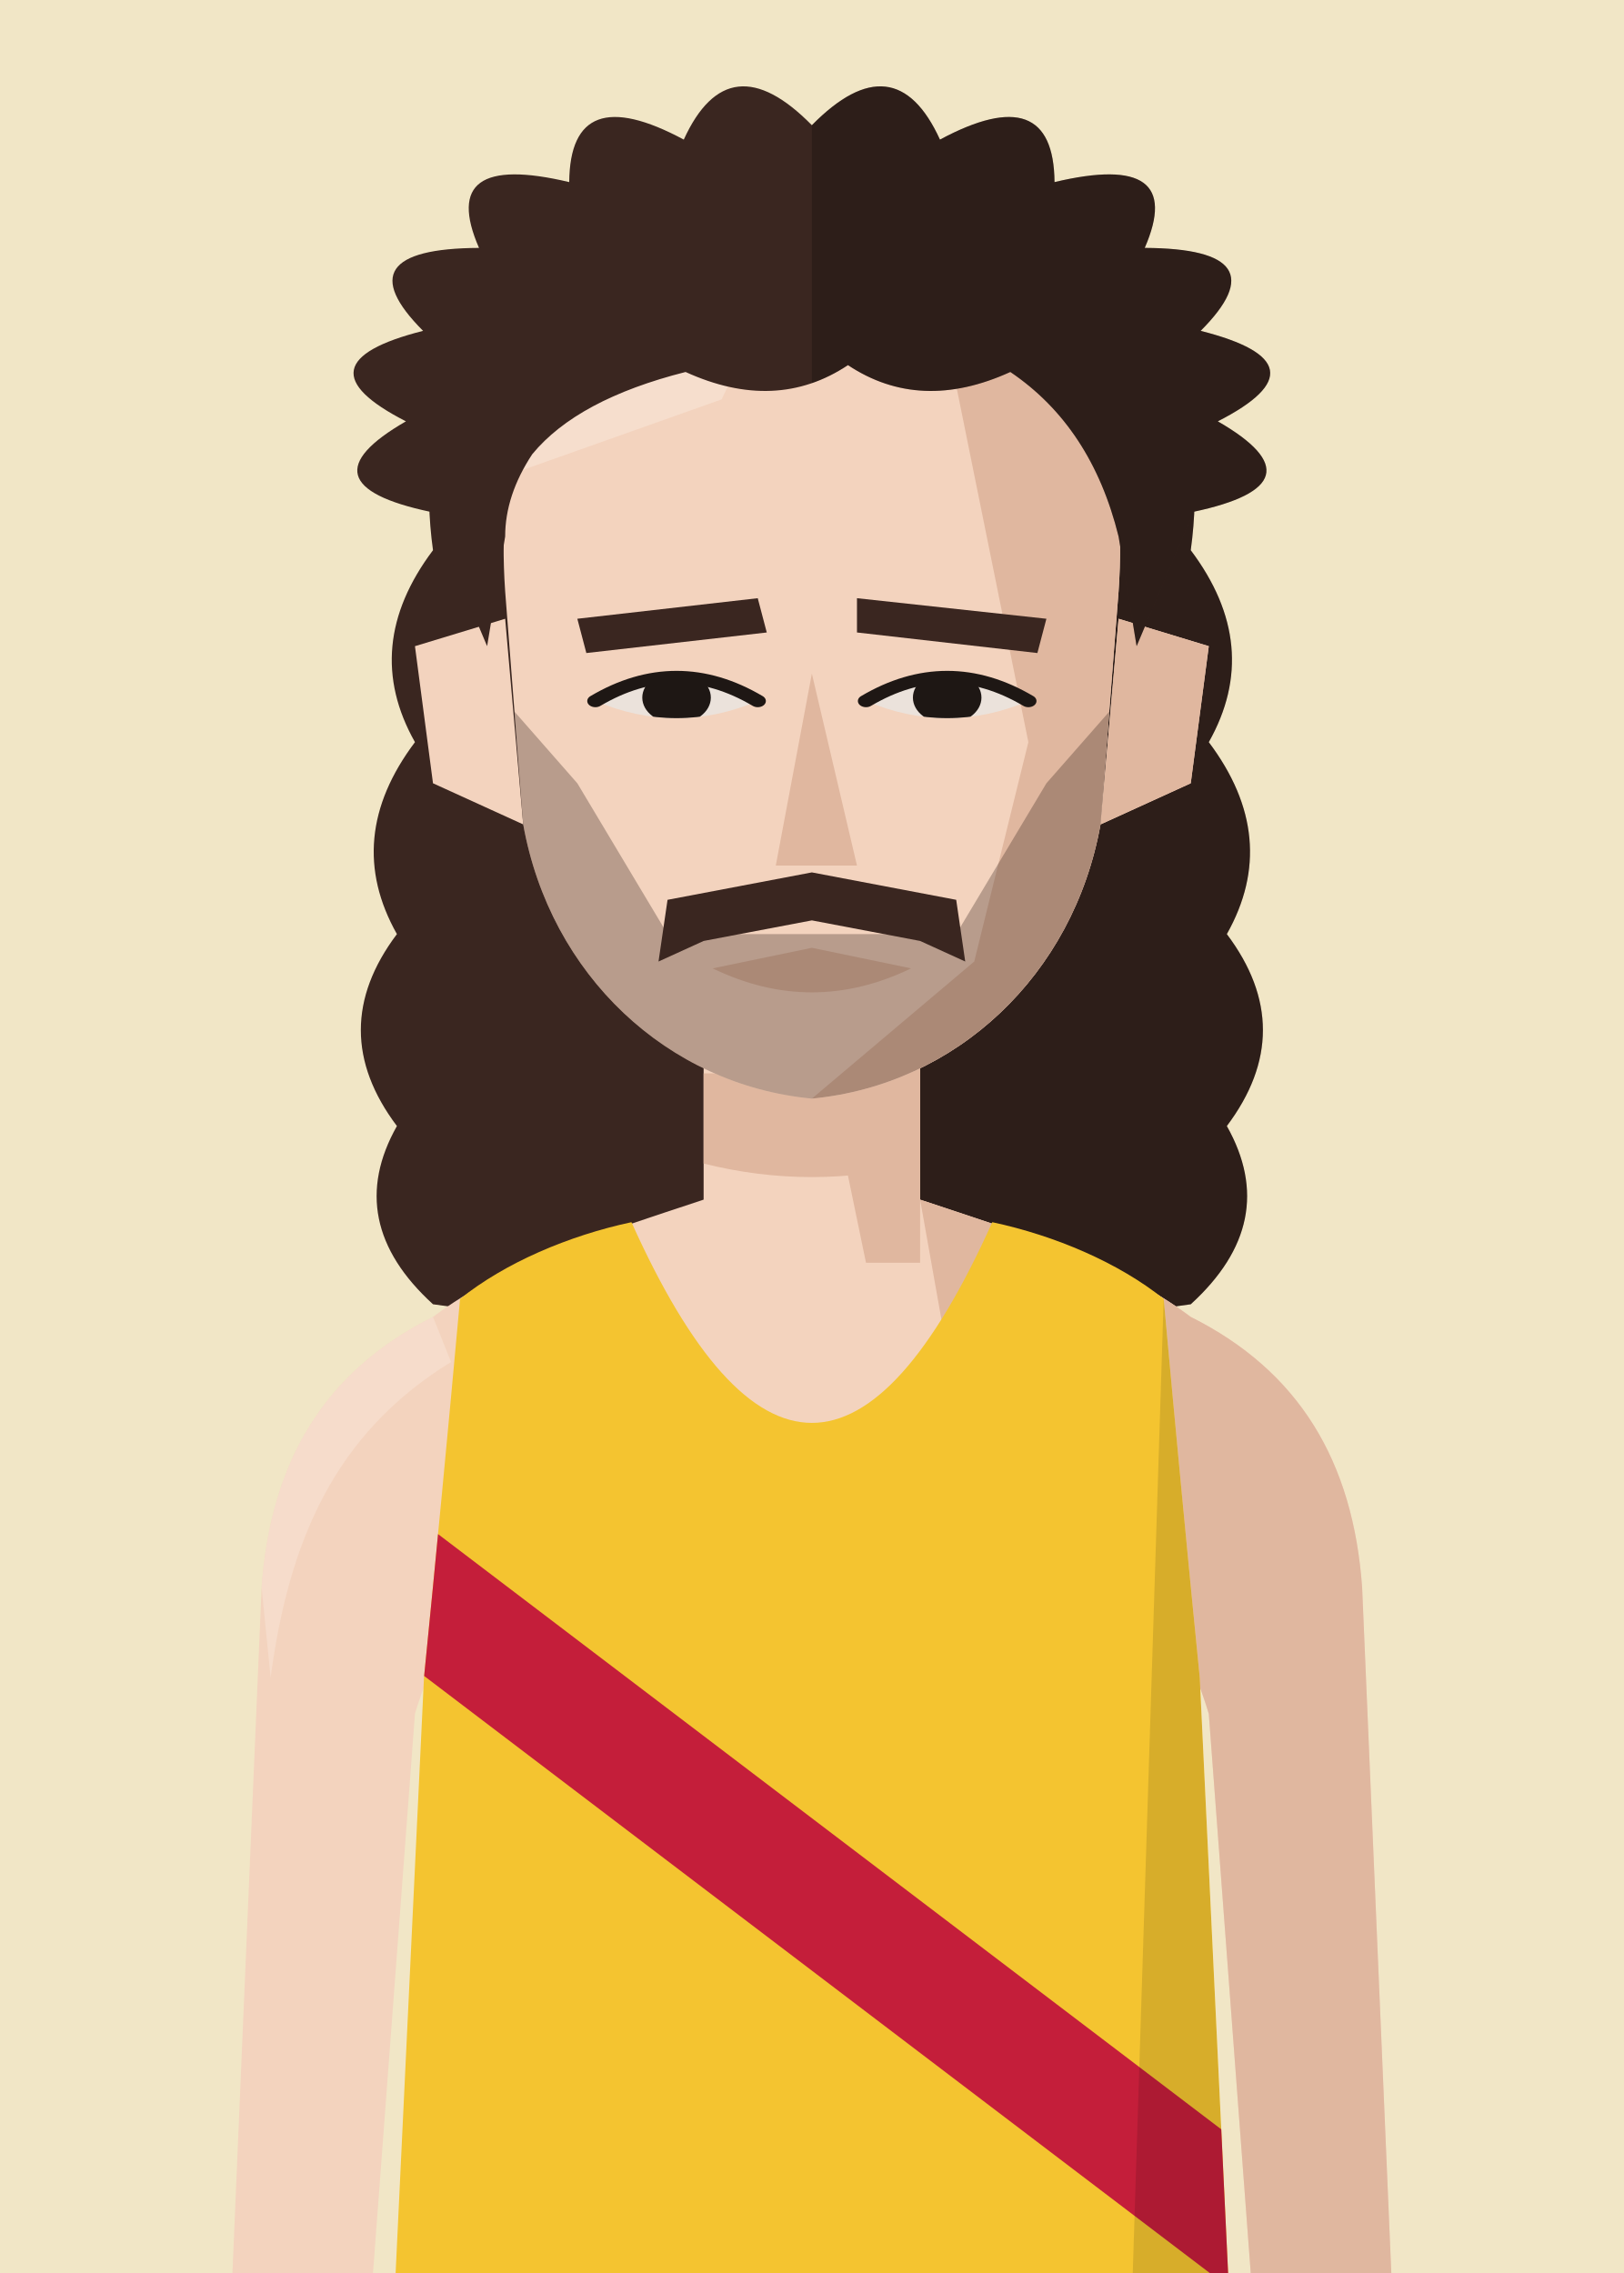
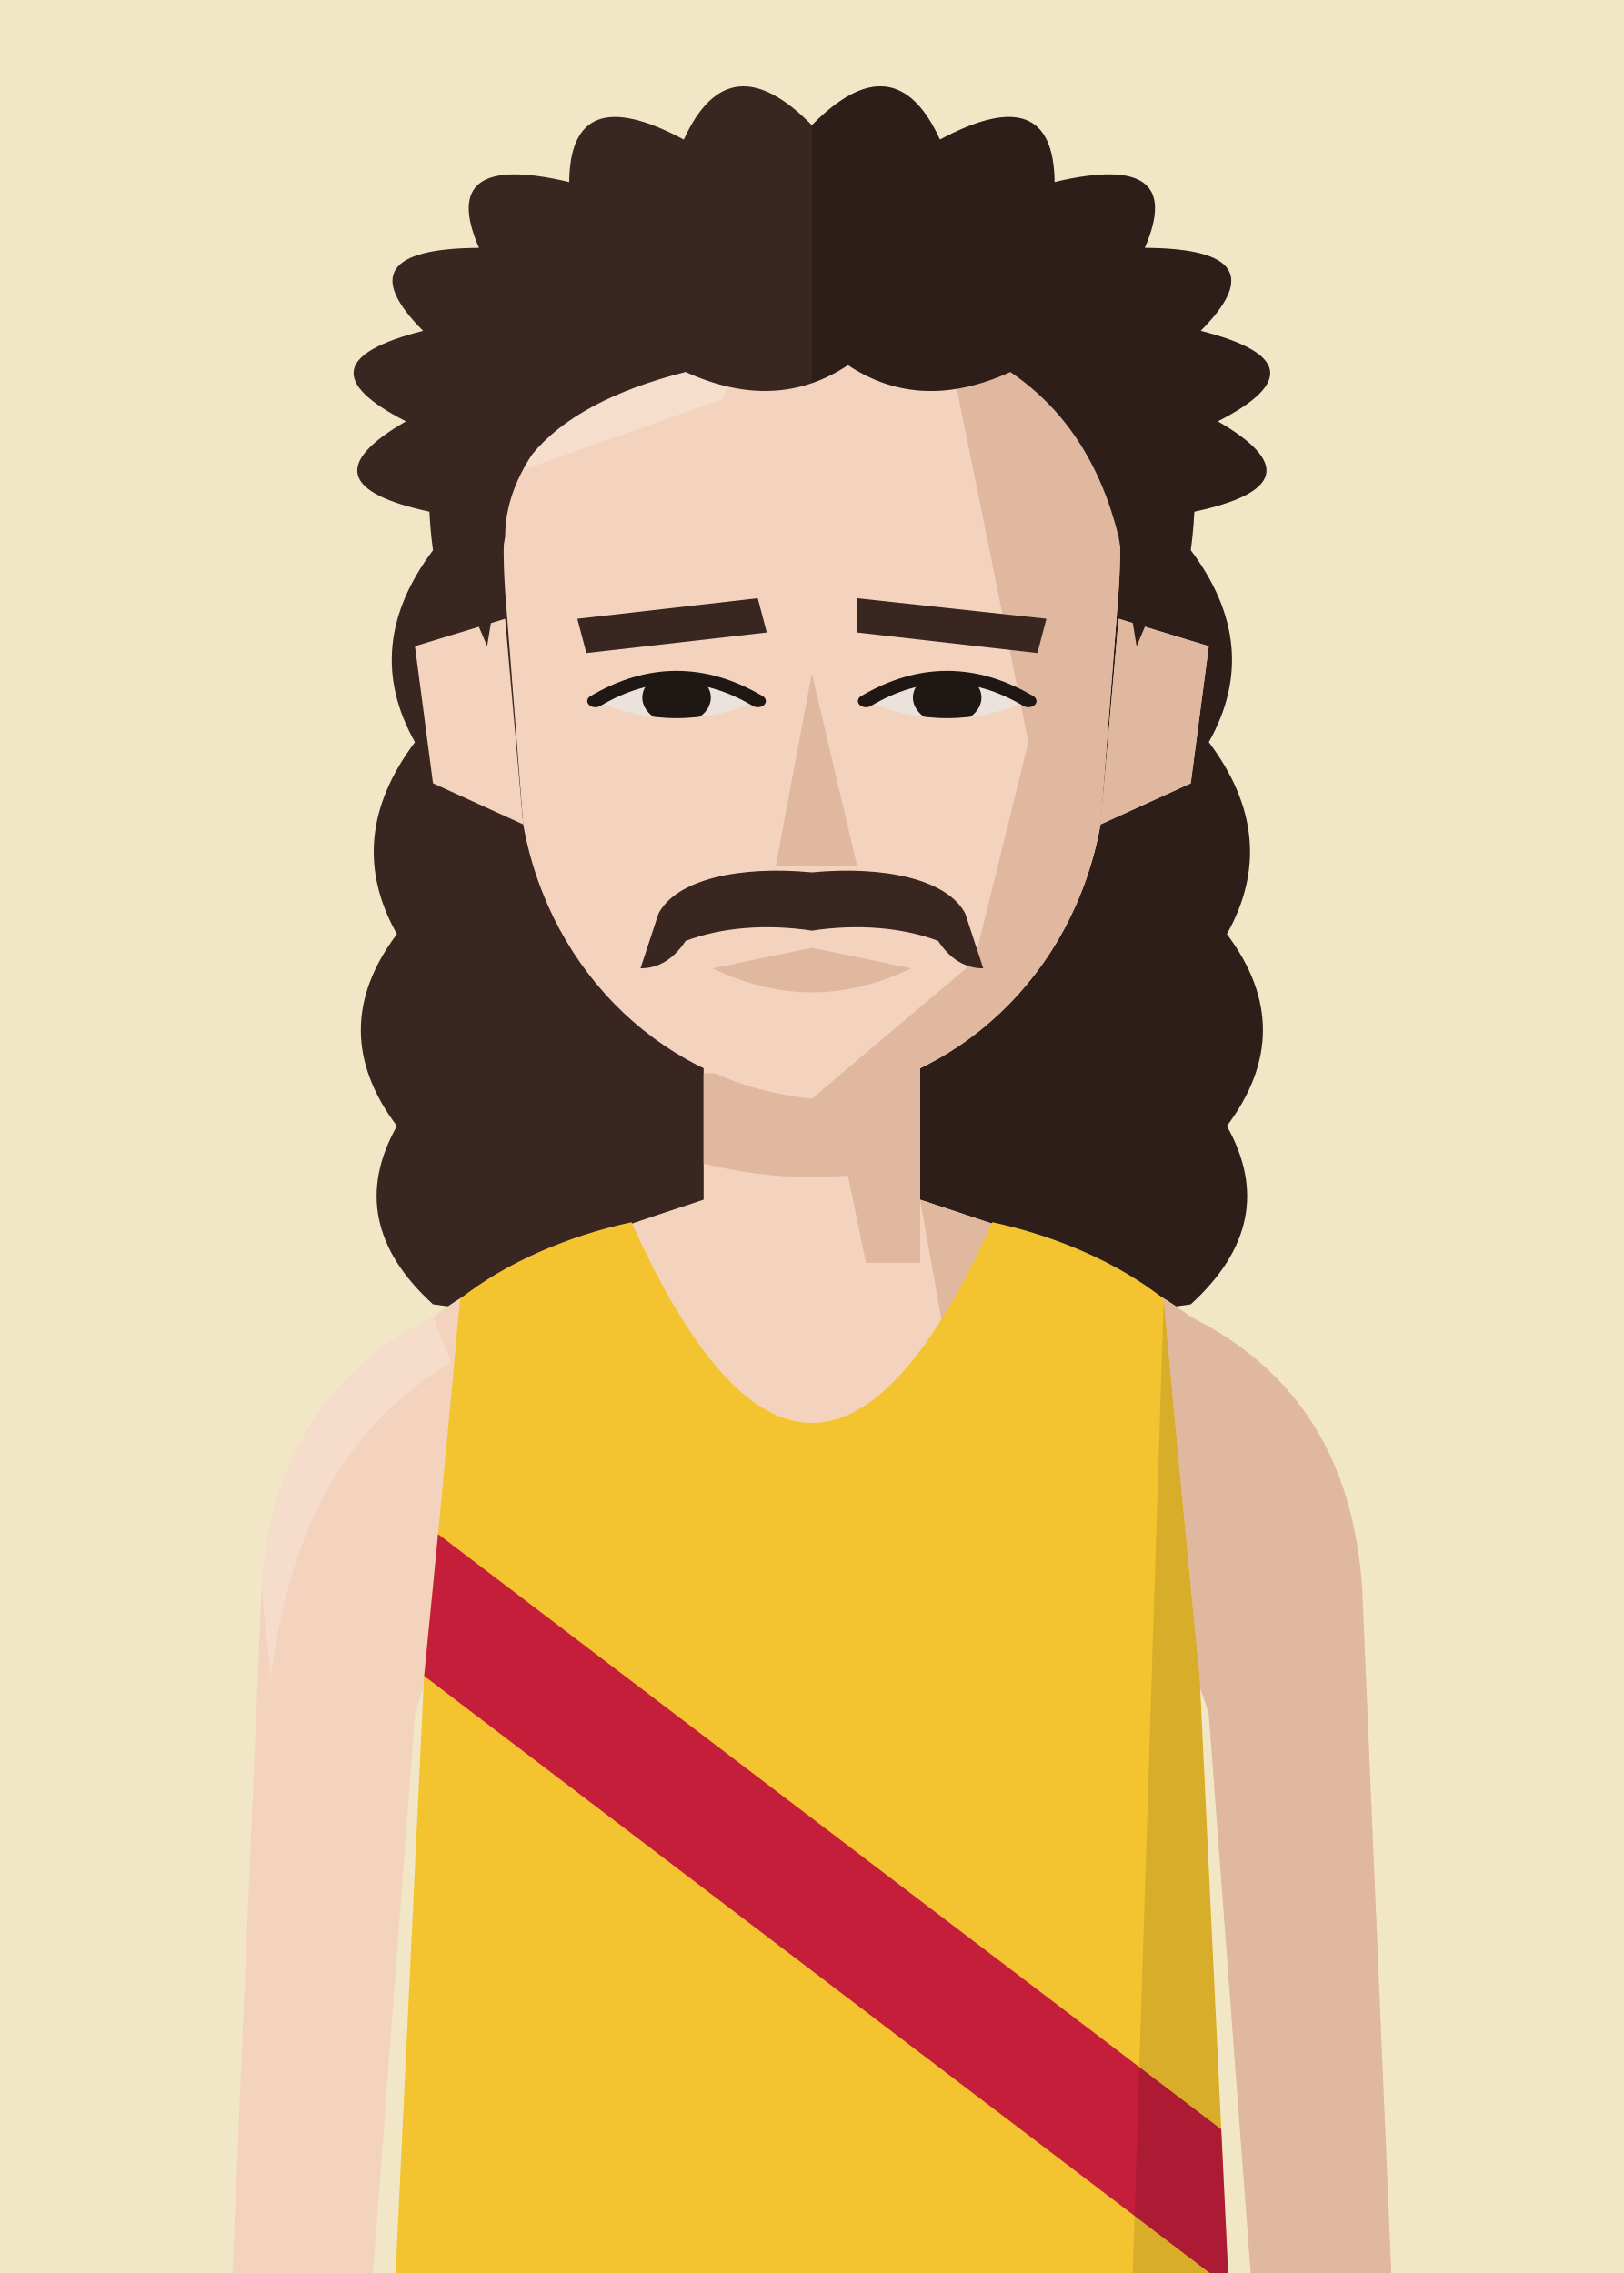
<svg xmlns="http://www.w3.org/2000/svg" viewBox="10 20 180 252">
  <defs>
    <clipPath id="vf">
      <path d="M53,330 L57,246 Q59,226 61,204 C66,200 73,197 80,195.5 Q100,240 120,195.5 C127,197 134,200 139,204 Q141,226 143,246 L147,330 Z" />
    </clipPath>
    <clipPath id="hf">
      <path d="M66,96 C64,58 80,40 100,40 C120,40 136,58 134,96 L132,130 C129,152 116,168 100,170 C84,168 71,152 68,130 Z" />
    </clipPath>
    <clipPath id="rf">
      <rect x="100" y="0" width="100" height="300" />
    </clipPath>
    <clipPath id="ef">
      <path d="M76,112 Q85,105 94,112 Q85,117 76,112 Z" />
      <path d="M106,112 Q115,105 124,112 Q115,117 106,112 Z" />
    </clipPath>
    <clipPath id="cf">
      <rect x="0" y="92" width="200" height="300" />
    </clipPath>
  </defs>
  <rect width="200" height="280" fill="#F1E6C6" />
  <g transform="translate(0,-40)">
    <g transform="translate(0,83) scale(1,0.76) translate(0,-40)" fill="#3A2620">
      <path d="M58,90 C54,52 78,30 100,30 C122,30 146,52 142,90 Q150,104 144,118 Q152,132 146,146 Q154,160 146,174 Q152,188 142,200 L120,204 L80,204 L58,200 Q48,188 54,174 Q46,160 54,146 Q48,132 56,118 Q50,104 58,90 Z" />
      <g clip-path="url(#rf)" fill="#000" opacity=".22">
        <path d="M58,90 C54,52 78,30 100,30 C122,30 146,52 142,90 Q150,104 144,118 Q152,132 146,146 Q154,160 146,174 Q152,188 142,200 L120,204 L80,204 L58,200 Q48,188 54,174 Q46,160 54,146 Q48,132 56,118 Q50,104 58,90 Z" />
      </g>
    </g>
    <rect x="88" y="171" width="24" height="37" fill="#F3D3BE" />
    <path d="M88,193 C76,197 66,200 58,206 C46,212 40,222 39,236 L35,330 L50,330 L56,250 Q59,240 64,238 L136,238 Q141,240 144,250 L150,330 L165,330 L161,236 C160,222 154,212 142,206 C134,200 124,197 112,193" fill="#F3D3BE" />
    <g fill="#E0B79F">
      <path d="M112,193 C124,197 134,200 142,206 C154,212 160,222 161,236 L165,330 L150,330 L144,250 Q141,240 136,238 L120,238 Z" />
      <path d="M58,206 C46,212 40,222 39,236 L40,246 C42,231 47,219 60,211 Z" fill="#F8E2D3" opacity=".6" />
      <polygon points="100,171 112,171 112,200 106,200" />
      <path d="M88,179 L112,179 L112,189 Q100,192 88,189 Z" />
    </g>
    <g transform="translate(0,83) scale(1,0.76) translate(0,-40)">
      <g fill="#F3D3BE">
        <path d="M66,100 L56,104 L58,124 L68,130 Z" />
        <path d="M134,100 L144,104 L142,124 L132,130 Z" />
        <path d="M66,96 C64,58 80,40 100,40 C120,40 136,58 134,96 L132,130 C129,152 116,168 100,170 C84,168 71,152 68,130 Z" />
      </g>
      <path d="M134,100 L144,104 L142,124 L132,130 Z" fill="#E0B79F" />
      <g clip-path="url(#hf)">
        <polygon points="112,40 140,40 140,180 100,180 100,170 118,150 124,118 120,92" fill="#E0B79F" />
        <polygon points="60,40 100,40 90,68 60,82" fill="#F8E2D3" opacity=".7" />
      </g>
      <g fill="#3A2620">
        <polygon points="74,100 94,97 95,102 75,105" />
        <polygon points="105,97 126,100 125,105 105,102" />
      </g>
      <g fill="#EBE2DB">
        <path d="M76,112 Q85,105 94,112 Q85,117 76,112 Z" />
        <path d="M106,112 Q115,105 124,112 Q115,117 106,112 Z" />
      </g>
      <g clip-path="url(#ef)" fill="#1E1714">
        <circle cx="85" cy="111.5" r="3.8" />
        <circle cx="115" cy="111.5" r="3.8" />
      </g>
      <g fill="none" stroke="#1E1714" stroke-width="1.8" stroke-linecap="round">
        <path d="M76,112 Q85,105 94,112" />
        <path d="M106,112 Q115,105 124,112" />
      </g>
      <polygon points="100,108 105,136 96,136" fill="#E0B79F" />
      <path d="M89,151 L100,148 L111,151 Q100,158 89,151 Z" fill="#E0B79F" />
-       <g clip-path="url(#hf)" fill="#3A2620">
-         <path d="M66,112 L74,124 L84,146 L116,146 L126,124 L134,112 L134,180 L66,180 Z" opacity=".32" />
-         <path d="M84,141 L100,137 L116,141 L117,150 L112,147 L100,144 L88,147 L83,150 Z" />
+       <g fill="#3A2620">
+         <path d="M100,137 C108,136 115,138 117,143 L119,151 Q116,151 114,147 C110,145 105,144.5 100,145.5 C95,144.5 90,145 86,147 Q84,151 81,151 L83,143 C85,138 92,136 100,137 Z" />
      </g>
      <g fill="#3A2620">
        <path d="M64,104 L57.7,84.4 Q43.0,80.3 55.0,71.2 Q42.5,62.8 56.9,58.0 Q47.8,46.0 63.1,45.9 Q58.4,31.7 73.1,36.3 Q73.2,21.2 85.8,30.1 Q90.8,15.7 100.0,28.0 Q109.2,15.7 114.2,30.1 Q126.8,21.2 126.9,36.3 Q141.6,31.7 136.9,45.9 Q152.2,46.0 143.1,58.0 Q157.5,62.8 145.0,71.2 Q157.0,80.3 142.3,84.4 L136,104 L134,88 Q131,72 122,64 Q112,70 104,63 Q96,70 86,64 Q74,68 69,76 Q66,82 66,88 Z" />
        <g clip-path="url(#rf)" fill="#000" opacity=".22">
          <path d="M64,104 L57.7,84.4 Q43.0,80.3 55.0,71.2 Q42.5,62.8 56.9,58.0 Q47.8,46.0 63.1,45.9 Q58.4,31.7 73.1,36.3 Q73.2,21.2 85.8,30.1 Q90.8,15.7 100.0,28.0 Q109.2,15.7 114.2,30.1 Q126.8,21.2 126.9,36.3 Q141.6,31.7 136.9,45.9 Q152.2,46.0 143.1,58.0 Q157.5,62.8 145.0,71.2 Q157.0,80.3 142.3,84.4 L136,104 L134,88 Q131,72 122,64 Q112,70 104,63 Q96,70 86,64 Q74,68 69,76 Q66,82 66,88 Z" />
        </g>
      </g>
    </g>
    <g clip-path="url(#vf)">
      <path d="M53,330 L57,246 Q59,226 61,204 C66,200 73,197 80,195.5 Q100,240 120,195.5 C127,197 134,200 139,204 Q141,226 143,246 L147,330 Z" fill="#f4c430" />
      <g transform="matrix(6.2857 0 0 6.5 37.14 193)">
        <polygon points="0,3.2 0,5.8 20,20.5 20,17.9" fill="#c41e3a" />
      </g>
      <path d="M139,204 Q141,226 143,246 L147,330 L135,330 Z" fill="#000" opacity="0.12" />
    </g>
  </g>
</svg>
